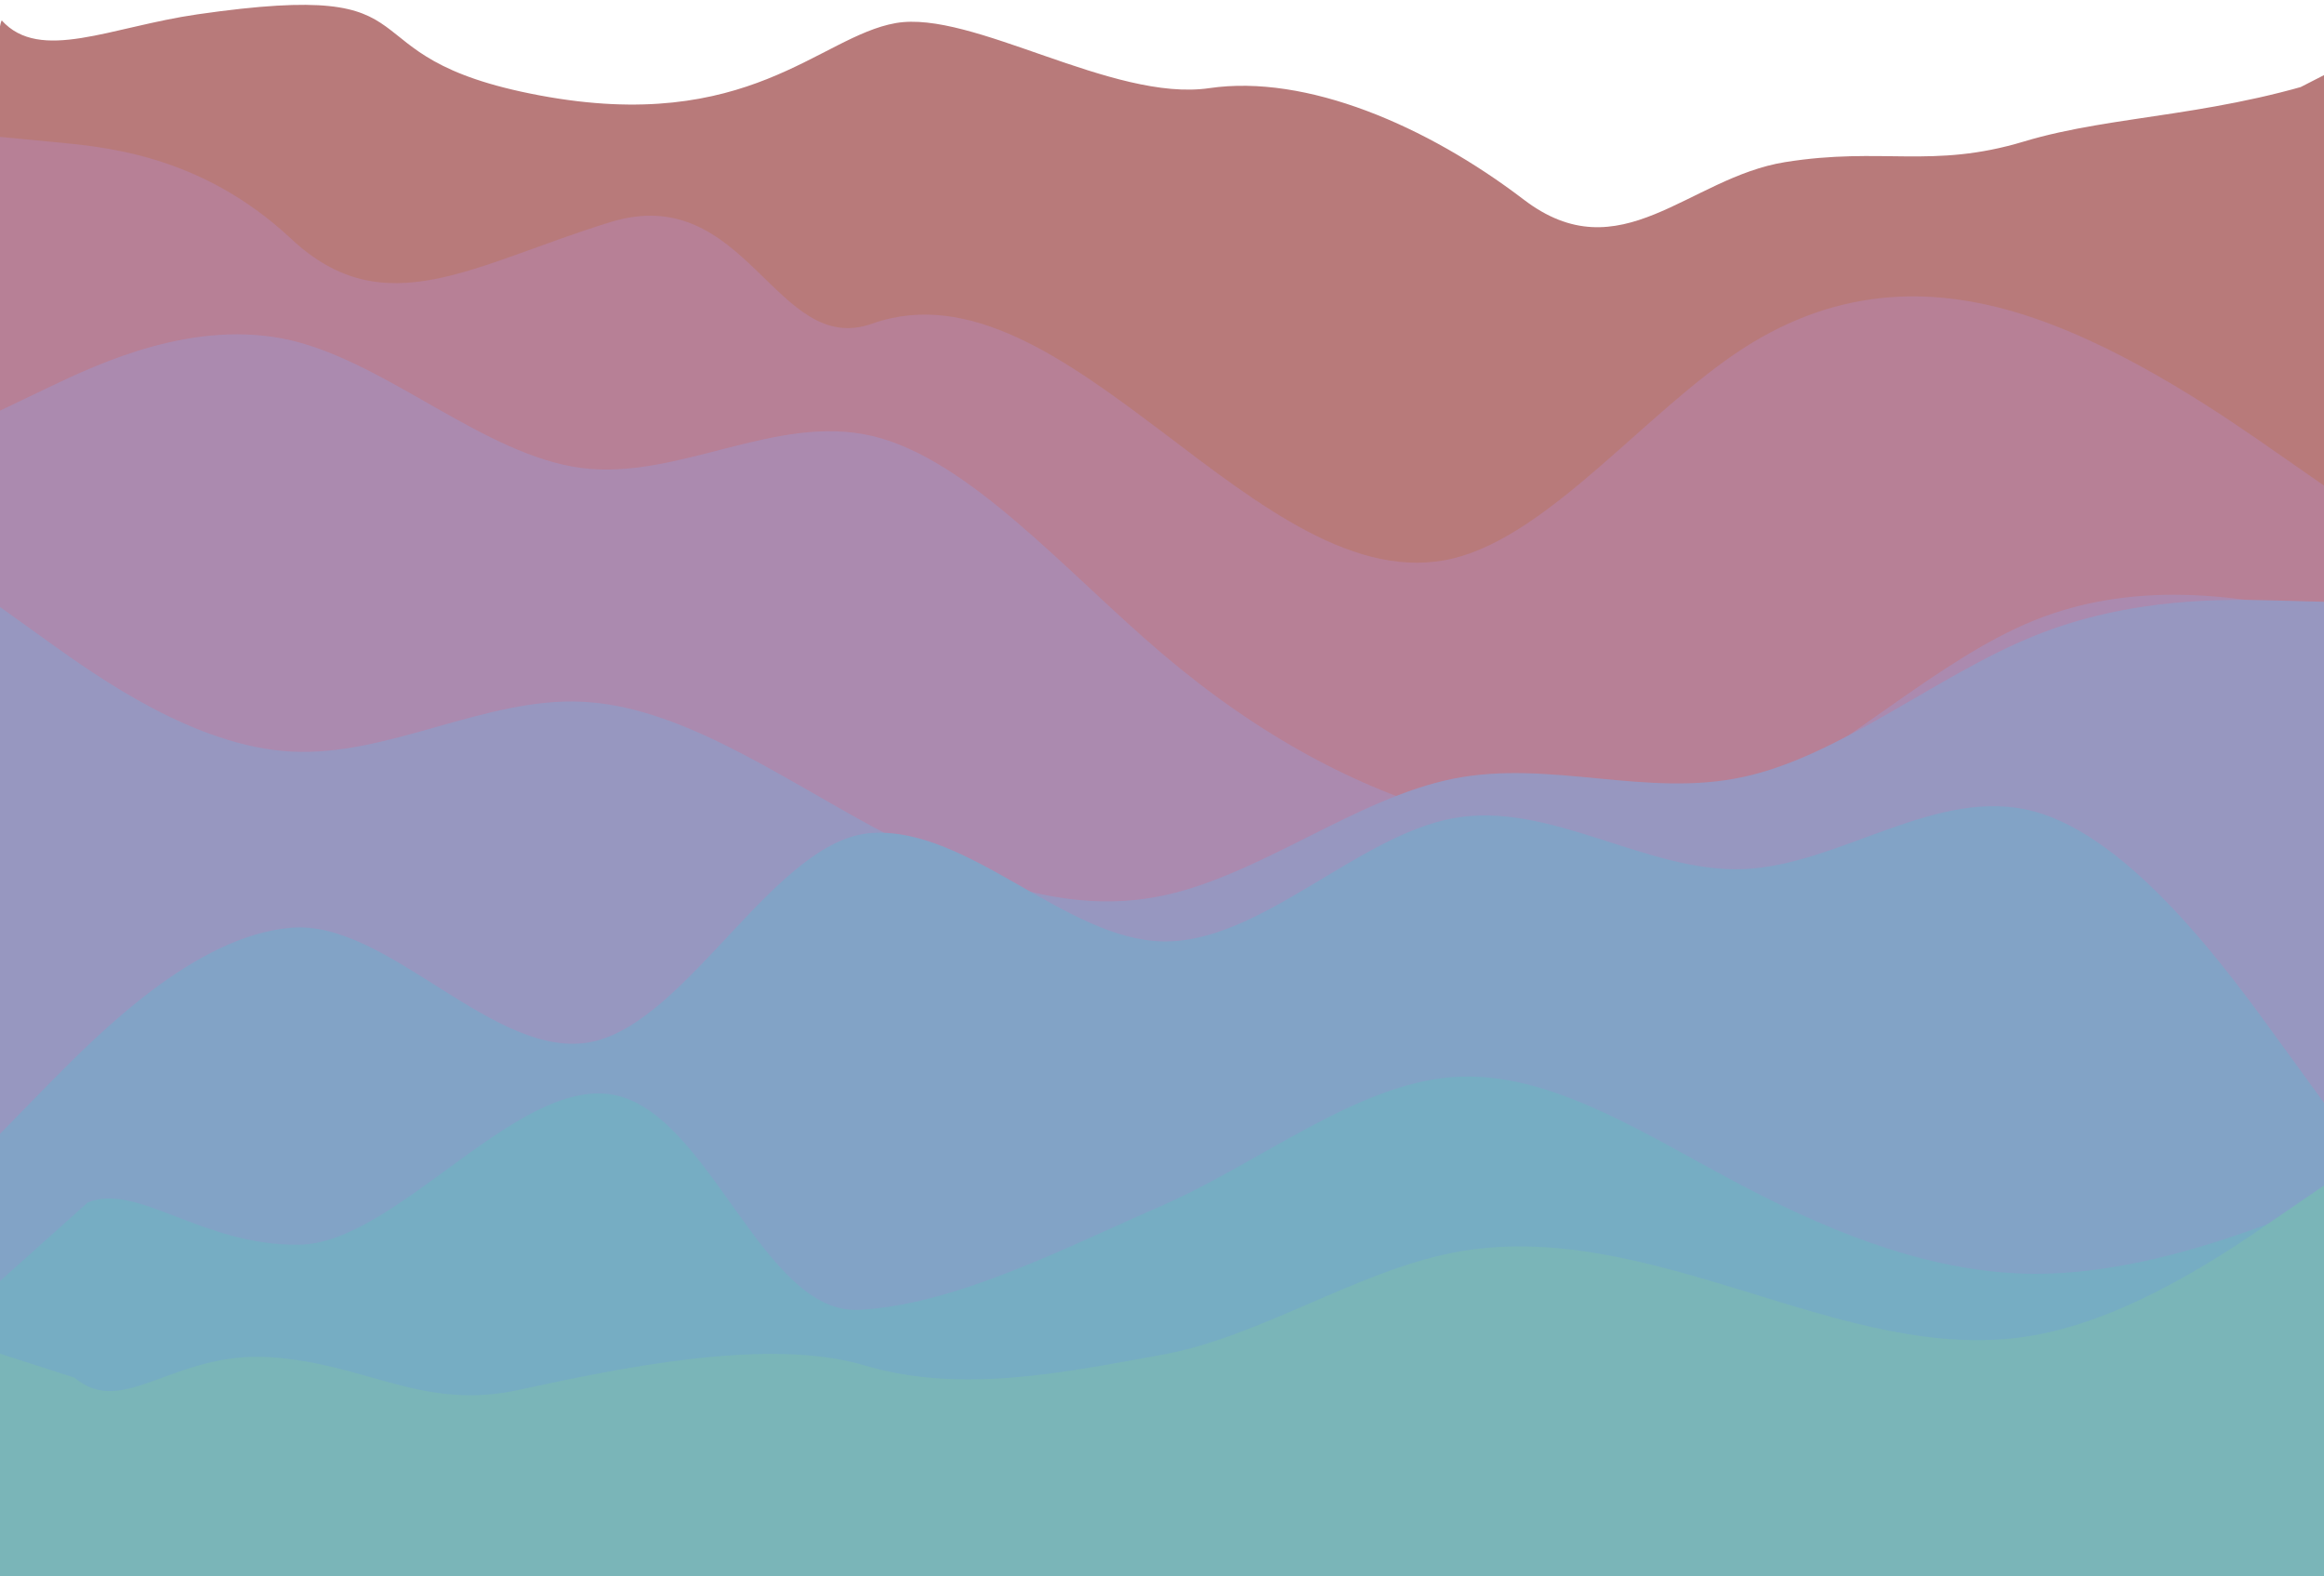
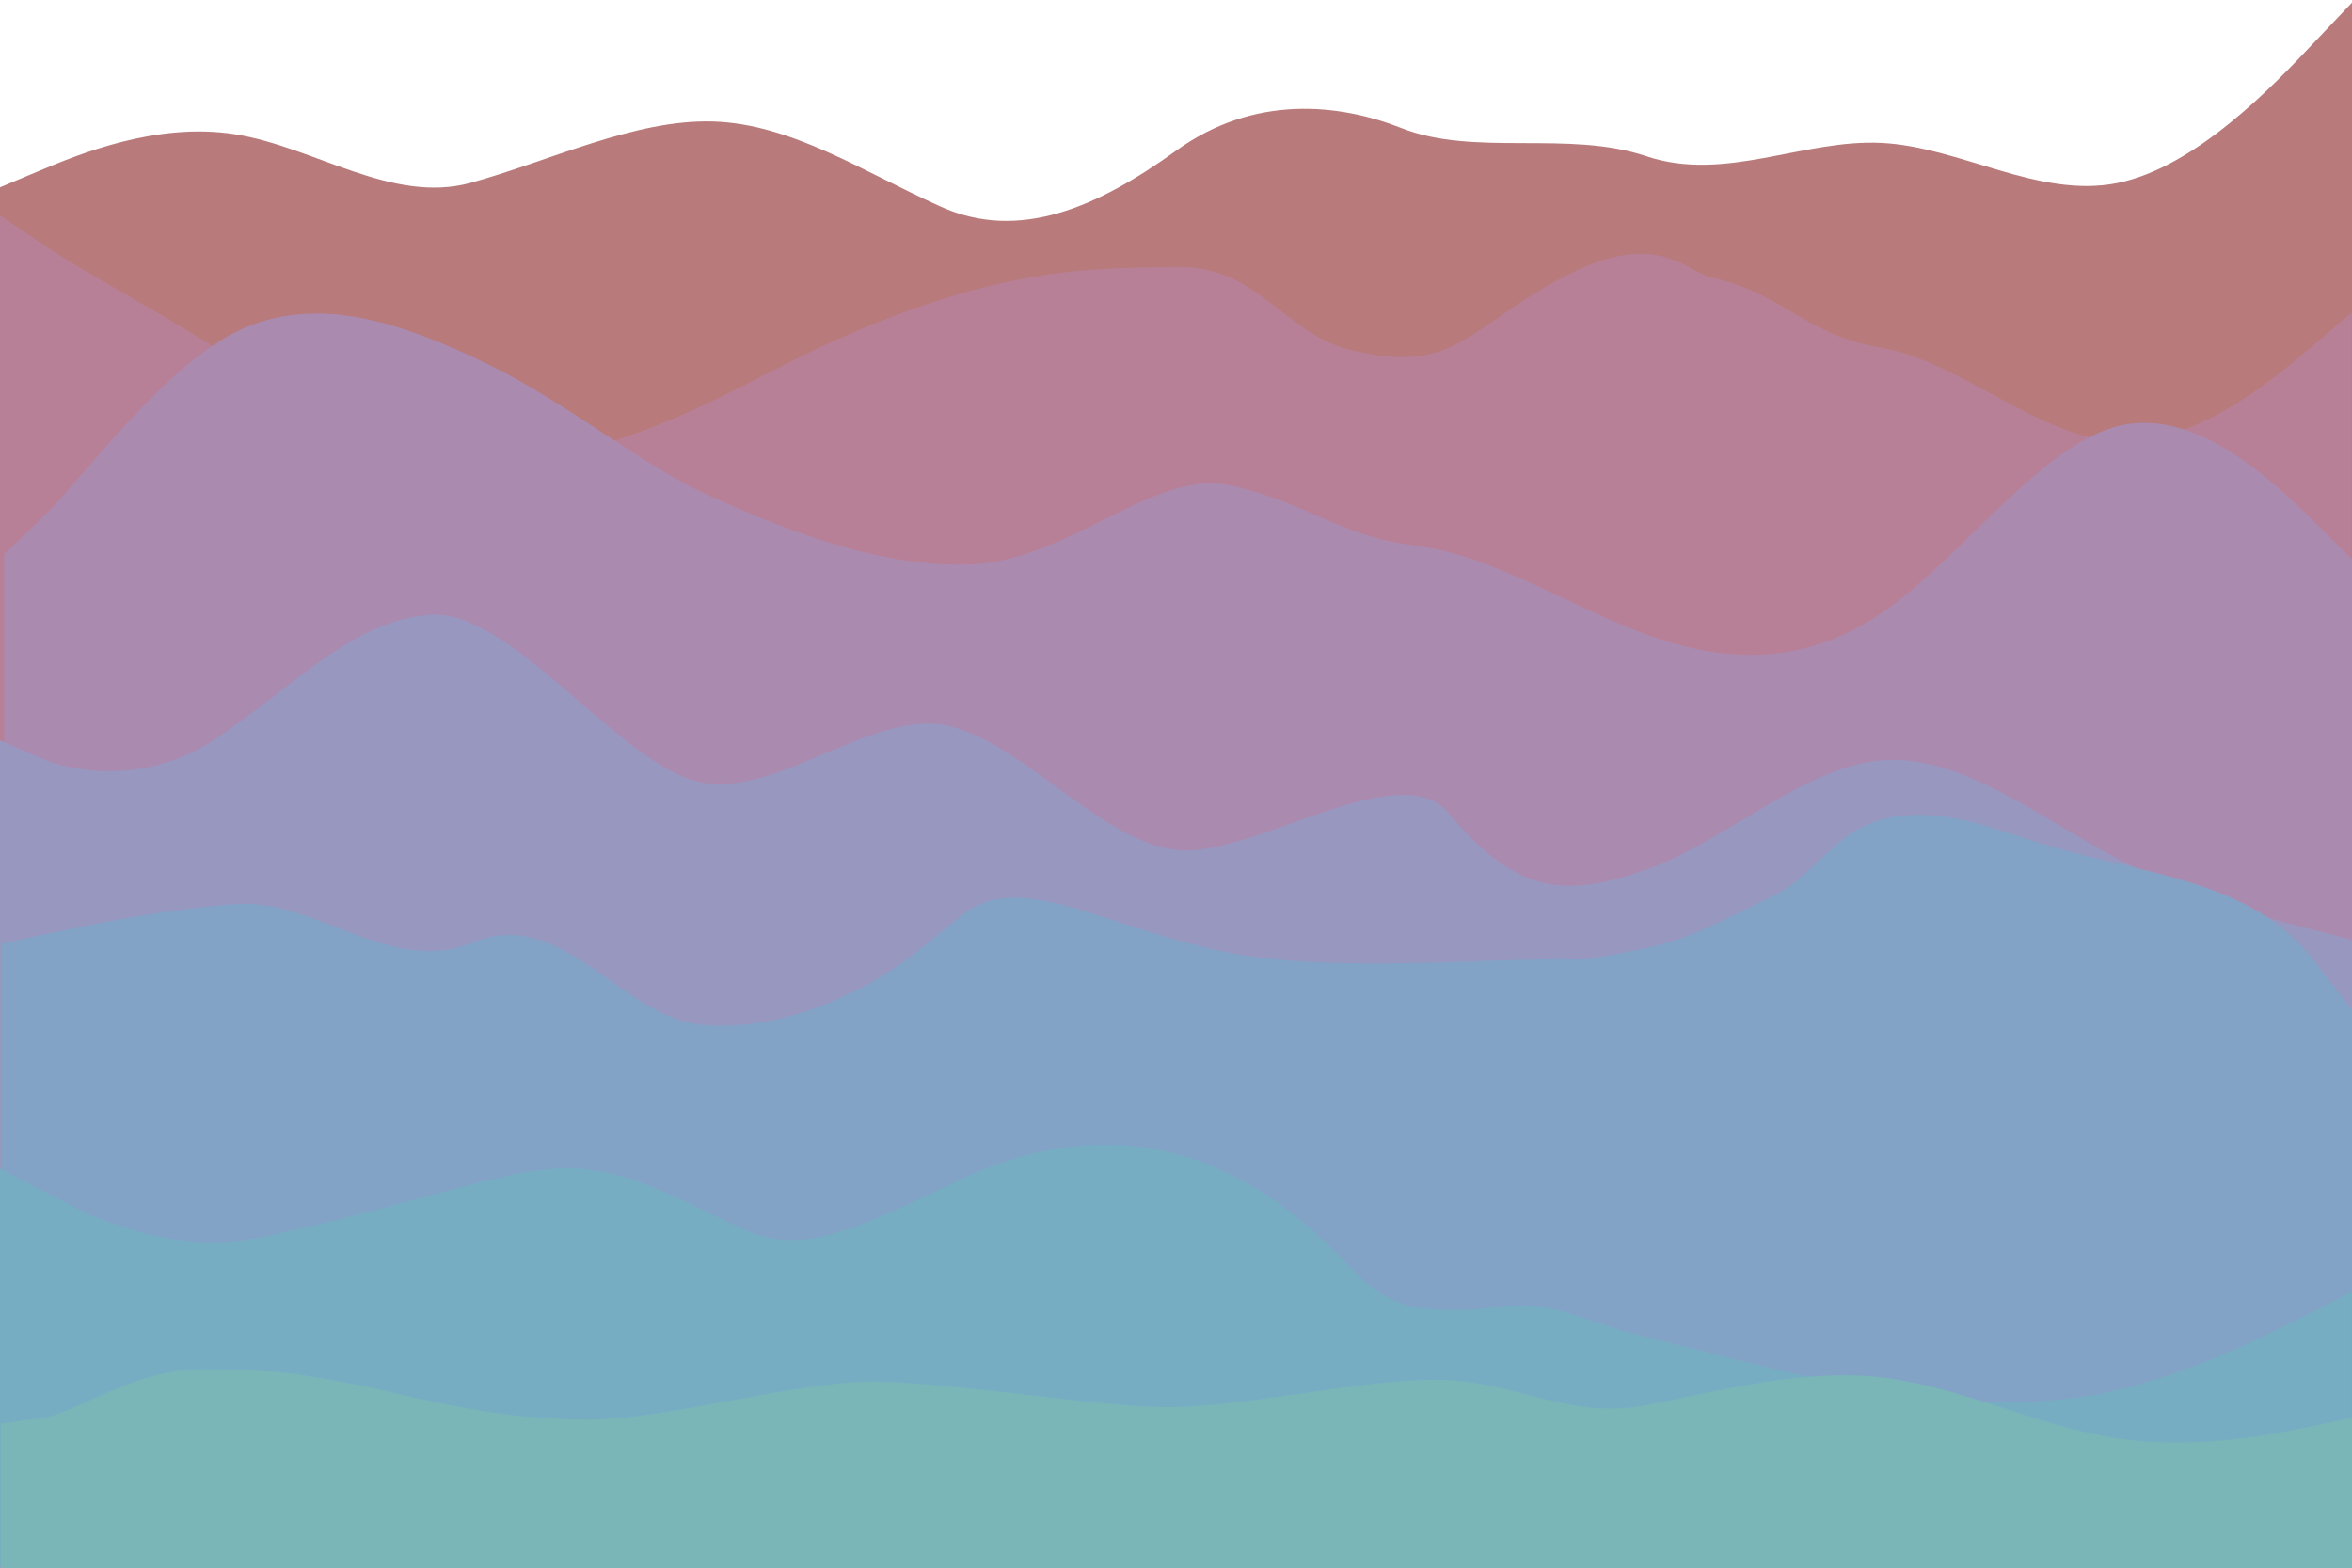
- <svg xmlns="http://www.w3.org/2000/svg" width="900" height="610" version="1.1">
+ <svg xmlns="http://www.w3.org/2000/svg" version="1.1" id="visual" x="0px" y="0px" viewBox="0 0 900 600" style="enable-background:new 0 0 900 600;" xml:space="preserve">
+   <style type="text/css">
+ 	.st0{fill:#B87A7A;}
+ 	.st1{fill:#B78096;}
+ 	.st2{fill:#AB8AAF;}
+ 	.st3{fill:#9797C0;}
+ 	.st4{fill:#82A3C6;}
+ 	.st5{fill:#76ADC3;}
+ 	.st6{fill:#7AB5B8;}
+ </style>
  <g>
-     <path id="svg_1" fill="#b87a7a" d="m0,613c0,0 -8.797,-588.698 0.665,-605.098c14.881,16.445 42.221,2.485 75.863,-2.359c98.513,-14.183 51.735,16.316 132.551,31.414c80.816,15.098 108.219,-22.817 137.789,-28.016c29.57,-5.199 83.968,30.684 121.468,25.184c37.5,-5.5 84.168,14.492 121.668,43.092c37.5,28.7 63.817,-8.451 101.317,-14.451c37.5,-6 56.881,2.754 92.449,-7.97c35.568,-10.724 76.735,-9.331 126.75,-27.319c-98.807,47.624 -73.48,33.661 -10.52,1.614l0,583.909l-18.7,0c-18.6,0 -56,0 -93.5,0c-37.5,0 -75.1,0 -112.6,0c-37.5,0 -74.9,0 -112.4,0c-37.5,0 -75.1,0 -112.6,0c-37.5,0 -74.9,0 -112.4,0c-37.5,0 -75.1,0 -112.6,0c-37.5,0 -74.9,0 -112.4,0c-37.5,0 -75.1,0 -94,0l-18.8,0z" />
-     <path id="svg_2" fill="#b78096" d="m0,53l18.8,1.8c18.9,1.9 57.801,3.827 94,37.7c36.199,33.873 70.598,9.811 123.484,-6.471c52.886,-16.282 64.016,52.671 101.516,39.271c37.5,-13.3 74.9,13.7 112.4,42c37.5,28.4 75.1,58 112.6,48.9c37.5,-9.2 74.9,-57.2 112.4,-81.4c37.5,-24.1 75.1,-24.5 112.6,-11.6c37.5,12.8 74.9,38.8 93.5,51.8l18.7,13l0,425l-18.7,0c-18.6,0 -56,0 -93.5,0c-37.5,0 -75.1,0 -112.6,0c-37.5,0 -74.9,0 -112.4,0c-37.5,0 -75.1,0 -112.6,0c-37.5,0 -74.9,0 -112.4,0c-37.5,0 -75.1,0 -112.6,0c-37.5,0 -74.9,0 -112.4,0c-37.5,0 -75.1,0 -94,0l-18.8,0l0,-560z" />
-     <path id="svg_3" fill="#ab8aaf" d="m0,159l18.8,-9c18.9,-9 56.5,-27 94,-18.2c37.5,8.9 74.9,44.5 112.4,49.4c37.5,4.8 75.1,-21.2 112.6,-12.4c37.5,8.9 74.9,52.5 112.4,84.4c37.5,31.8 75.1,51.8 112.6,62.3c37.5,10.5 74.9,11.5 112.4,-6.2c37.5,-17.6 75.1,-54 112.6,-69.1c37.5,-15.2 74.9,-9.2 93.5,-6.2l18.7,3l0,376l-18.7,0c-18.6,0 -56,0 -93.5,0c-37.5,0 -75.1,0 -112.6,0c-37.5,0 -74.9,0 -112.4,0c-37.5,0 -75.1,0 -112.6,0c-37.5,0 -74.9,0 -112.4,0c-37.5,0 -75.1,0 -112.6,0c-37.5,0 -74.9,0 -112.4,0c-37.5,0 -75.1,0 -94,0l-18.8,0l0,-454z" />
-     <path id="svg_4" fill="#9797c0" d="m0,235l18.8,13.5c18.9,13.5 56.5,40.5 94,42.5c37.5,2 74.9,-21 112.4,-19.3c37.5,1.6 75.1,28 112.6,48.3c37.5,20.3 74.9,34.7 112.4,26.8c37.5,-7.8 75.1,-37.8 112.6,-45.3c37.5,-7.5 74.9,7.5 112.4,-0.7c37.5,-8.1 75.1,-39.5 112.6,-54.6c37.5,-15.2 74.9,-14.2 93.5,-13.7l18.7,0.5l0,380l-18.7,0c-18.6,0 -56,0 -93.5,0c-37.5,0 -75.1,0 -112.6,0c-37.5,0 -74.9,0 -112.4,0c-37.5,0 -75.1,0 -112.6,0c-37.5,0 -74.9,0 -112.4,0c-37.5,0 -75.1,0 -112.6,0c-37.5,0 -74.9,0 -112.4,0c-37.5,0 -75.1,0 -94,0l-18.8,0l0,-378z" />
-     <path id="svg_5" fill="#82a3c6" d="m0,439l18.8,-19.2c18.9,-19.1 56.5,-57.5 94,-60.6c37.5,-3.2 78.93,51.974 116.43,44.174c37.5,-7.9 71.07,-78.674 108.57,-80.874c37.5,-2.2 74.9,41.2 112.4,42c37.5,0.8 75.1,-40.8 112.6,-47.7c37.5,-6.8 74.9,21.2 112.4,19.7c37.5,-1.5 75.1,-32.5 112.6,-22.3c37.5,10.1 74.9,61.5 93.5,87.1l18.7,25.7l0,186l-18.7,0c-18.6,0 -56,0 -93.5,0c-37.5,0 -75.1,0 -112.6,0c-37.5,0 -74.9,0 -112.4,0c-37.5,0 -75.1,0 -112.6,0c-37.5,0 -74.9,0 -112.4,0c-37.5,0 -75.1,0 -112.6,0c-37.5,0 -74.9,0 -112.4,0c-37.5,0 -75.1,0 -94,0l-18.8,0l0,-174z" />
-     <path id="svg_6" fill="#76adc3" d="m0,496l33.913,-30.366c18.9,-8.1 44.409,16.809 81.909,16.309c37.5,-0.5 83.969,-64.696 121.469,-58.096c37.5,6.7 57.972,85.304 95.472,83.304c37.5,-2 79.937,-24.151 117.437,-40.451c37.5,-16.4 75.1,-47 112.6,-49.7c37.5,-2.7 74.9,22.7 112.4,42.3c37.5,19.7 75.1,33.7 112.6,33.9c37.5,0.1 74.9,-13.5 93.5,-20.4l18.7,-6.8l0,147l-18.7,0c-18.6,0 -56,0 -93.5,0c-37.5,0 -75.1,0 -112.6,0c-37.5,0 -74.9,0 -112.4,0c-37.5,0 -75.1,0 -112.6,0c-37.5,0 -74.9,0 -112.4,0c-37.5,0 -75.1,0 -112.6,0c-37.5,0 -74.9,0 -112.4,0c-37.5,0 -75.1,0 -94,0l-18.8,0l0,-117z" />
-     <path id="svg_7" fill="#7ab5b8" d="m-2.015,523.468l30.891,9.955c18.9,16 38.364,-10.438 75.864,-7.938c37.5,2.5 58.778,20.839 96.278,12.639c37.5,-8.1 96.259,-20.673 133.759,-9.473c37.5,11.2 77.923,2.649 115.423,-4.151c37.5,-6.8 75.1,-32.2 112.6,-39.5c37.5,-7.3 74.9,3.3 112.4,14.8c37.5,11.5 75.1,23.9 112.6,17.2c37.5,-6.7 74.9,-32.3 93.5,-45.2l18.7,-12.8l0,154l-18.7,0c-18.6,0 -56,0 -93.5,0c-37.5,0 -75.1,0 -112.6,0c-37.5,0 -74.9,0 -112.4,0c-37.5,0 -75.1,0 -112.6,0c-37.5,0 -74.9,0 -112.4,0c-37.5,0 -75.1,0 -112.6,0c-37.5,0 -74.9,0 -112.4,0c-37.5,0 -75.1,0 -94,0l-18.8,0l-2.015,-89.532z" />
+     <path class="st0" d="M0,71.7l15-6.3c15-6.3,45-18.8,75-14c30,4.7,60,26.8,90,18.6s62.8-24.4,92.8-23.5S330,65.6,360,79.1   s60,0.2,90-21.4c30-21.7,62.6-18,86.2-8.7c28.1,11.1,63.8,0.7,93.8,10.8s60-6.6,90-5.1s60,21.3,90,15.4c30-5.9,60-37.4,75-53.3   L900,1v581.9h-15c-15,0-45,0-75,0s-60,0-90,0s-60,0-90,0s-60,0-90,0s-60,0-90,0s-60,0-90,0s-60,0-90,0s-60,0-90,0s-60,0-90,0   s-60,0-75,0H0V71.7z" />
+     <path class="st1" d="M-0.1,82.3l17.8,12.1c20.7,13.6,40.7,23.1,72.2,43.5c31.2,20.2,70.3,39,115.6,39c41.3-9.8,61.8-20.4,93.8-36.9   c79.1-40,120.8-37.1,150.8-37.8c30-0.8,40.3,23.6,64.3,31.1c36,9.3,43.1-1.8,69.8-19.1c42.2-27.1,54.7-15.6,68.9-8.4   c30,6.2,36.8,22.2,66.8,27.3s60,34.1,90,35.8s60-23.8,75-36.5l15-12.8v480.3h-15c-15,0-45,0-75,0s-60,0-90,0s-60,0-90,0s-60,0-90,0   s-60,0-90,0s-60,0-90,0s-60,0-90,0s-60,0-90,0s-60,0-90,0s-60,0-75,0h-15L-0.1,82.3L-0.1,82.3z" />
+     <path class="st2" d="M1.6,212.1l15-14.4c15-14.5,47.4-59.8,77.4-72.4s62.1-0.6,92.1,13.8c30,14.4,59.8,39.2,85.5,50.7   c27.6,12.4,62,26.3,95.2,26.3c39.7,1.2,73.7-36.9,103.7-30.4s41.1,19.4,71.1,23.1c30,3.7,60,24,90,34.6c30,10.6,60,11.3,90-9.9   s60-64,90-70.7s60,23.1,75,37.9l15,14.9v384.6h-15c-15,0-45,0-75,0s-60,0-90,0s-60,0-90,0s-60,0-90,0s-60,0-90,0s-60,0-90,0   s-60,0-90,0s-60,0-90,0s-60,0-90,0s-60,0-75,0h-15L1.6,212.1L1.6,212.1z" />
+     <path class="st3" d="M-0.1,283.3l15,6.6c15,6.7,42.6,9.4,67.1-6.8c30.3-20.1,52.4-45.5,82.4-47.8s69.6,52.8,99.6,63   c30,10.2,68.4-27,98.4-20.6c30,6.5,61.8,48.1,91.8,47.8c30-0.4,82-36,100.2-14.2c26.7,32,45.6,31.9,75.6,21.5   c30-10.5,60-39.3,90-41.8c30-2.4,60,21.6,90,37.5c30,15.8,60,23.5,75,27.3l15,3.9v240.5h-15c-15,0-45,0-75,0s-60,0-90,0s-60,0-90,0   s-60,0-90,0s-60,0-90,0s-60,0-90,0s-60,0-90,0s-60,0-90,0s-60,0-90,0s-60,0-75,0H0V283.3H-0.1z" />
+     <path class="st4" d="M900.6,599.6h-15c-15,0-45,0-75,0s-60,0-90,0s-60,0-90,0s-60,0-90,0s-60,0-90,0s-60,0-90,0s-60,0-90,0   s-60,0-90,0s-60,0-90,0s-60,0-75,0h-15V361.2l15-3.3c15-3.1,45-9.8,75-11.9c30-2.1,59.1,27.6,90,14.8   c35.3-14.6,57.2,29.6,89.6,31.6c28.4,1.7,50.8-10.1,61.8-15.5c11.4-6.8,14-8.4,35.1-25.9c22.6-18.6,51.5,2.4,99.6,12.9   c42.7,9.4,107,2,139.6,3.4c35.6-6.3,35.6-6.3,72.4-24.5c21.6-10.7,26.1-36.4,67.6-29.9c8.6,1.4,15.4,3.7,31.4,8.9   c41.6,13.4,83.6,13.7,108.4,46.7l14.5,18.7L900.6,599.6L900.6,599.6z" />
+     <path class="st5" d="M-0.2,447.2l34.9,18c24.9,9.4,43.5,13.3,68.8,7.7c68.1-15.2,100.5-30,124.1-24.8c20.7,1.9,53.3,22.7,64.8,25.2   c20.5,5.5,43.4-7,73.5-21.1c92.1-44.5,145.6,29.6,156,38c12.4,10.1,20.4,12,43.7,10.9c30-4.9,34.2,3.2,64.2,10.6s60,15.7,90,20.7   s60,6.6,90-0.3c30-6.9,60-22.2,75-29.9l15-7.7v105.3h-15c-15,0-45,0-75,0s-60,0-90,0s-60,0-90,0s-60,0-90,0s-60,0-90,0s-60,0-90,0   s-60,0-90,0s-60,0-90,0s-60,0-90,0s-60,0-75,0h-15L-0.2,447.2L-0.2,447.2z" />
+     <path id="XMLID_00000181089738885365990740000010483678770683170226_" class="st6" d="M900.3,600.4h-15c-15,0-45,0-75,0s-60,0-90,0   s-60,0-90,0s-60,0-90,0s-60,0-90,0s-60,0-90,0s-60,0-90,0s-60,0-90,0s-60,0-90,0s-60,0-75,0h-15v-55.6l15-2   c15-1.9,35.2-19.6,65.2-18.8c30.1,0.8,30.6,1.2,60,6.7c30.9,7.4,54.5,12.5,84.5,12.6c30,0.1,80.5-15,110.5-14.5   c30,0.5,76.7,8.4,106.7,9.7c30,1.2,79-11.1,109-10.4c30,0.7,49.1,15.5,79.1,9.6s60-14,90-10.5c30,3.5,60,18.8,90,23.3   s60-1.6,75-4.8l15-3.1V600.4z" />
  </g>
</svg>
